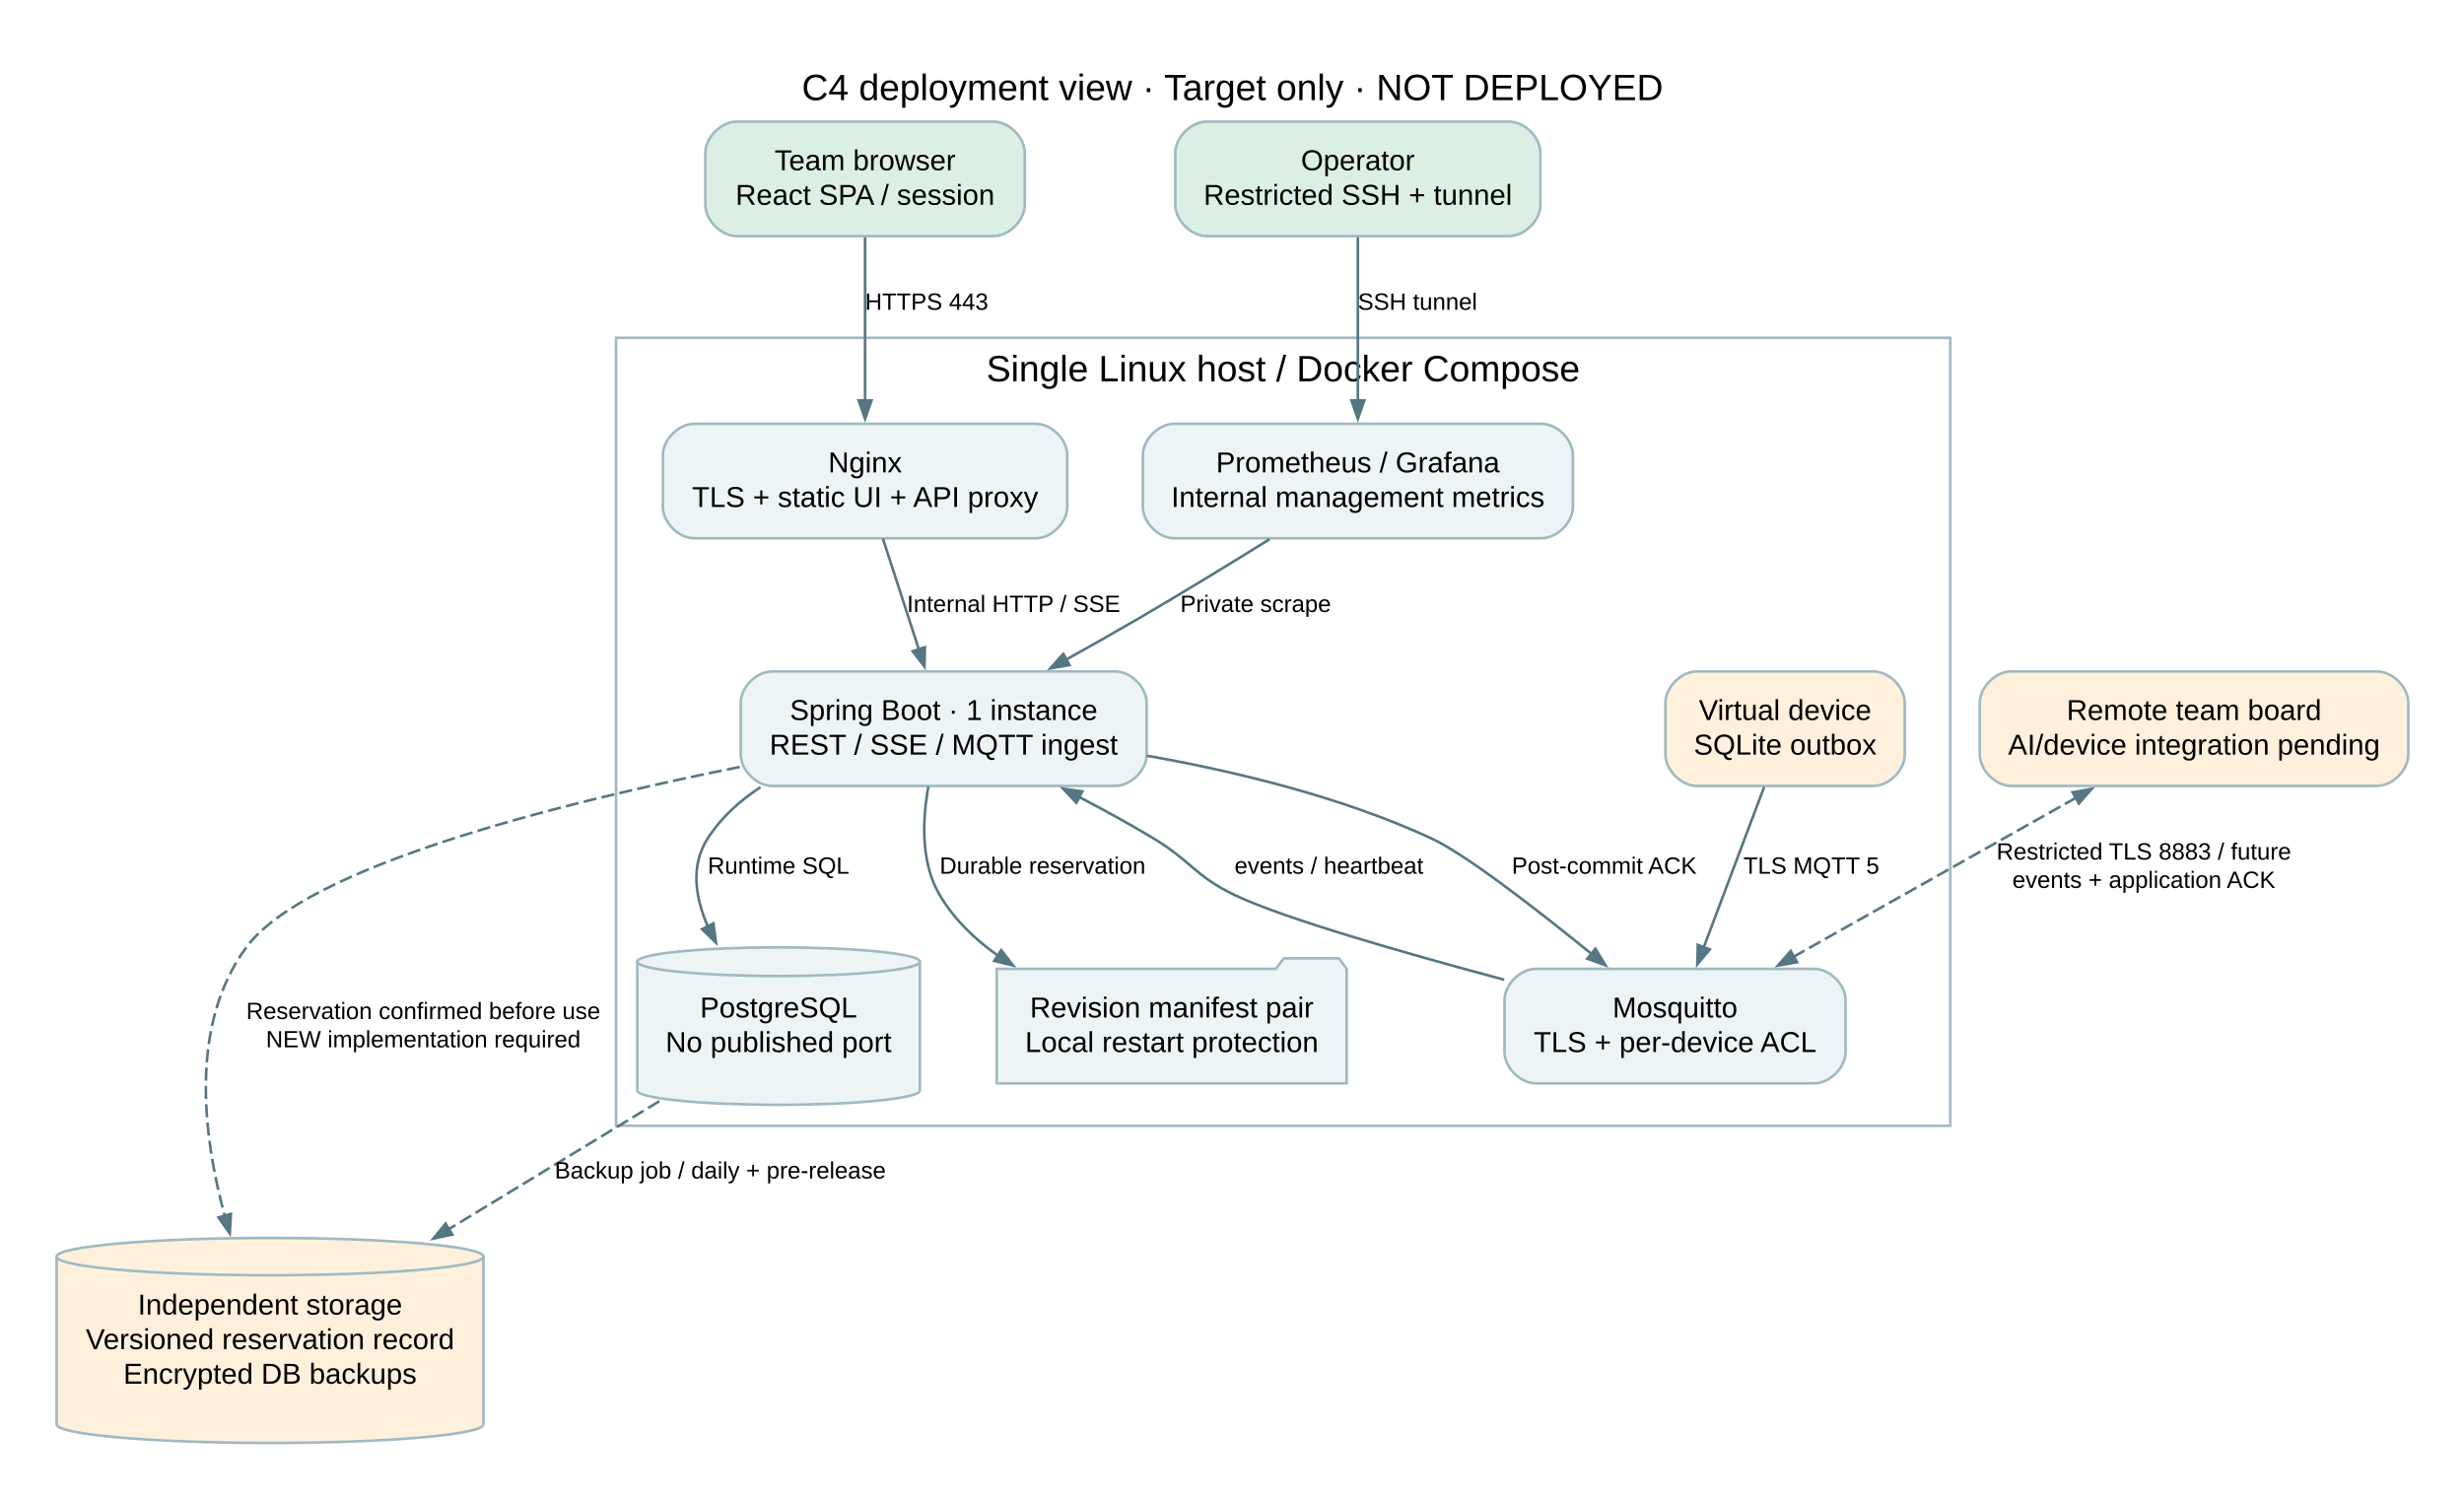
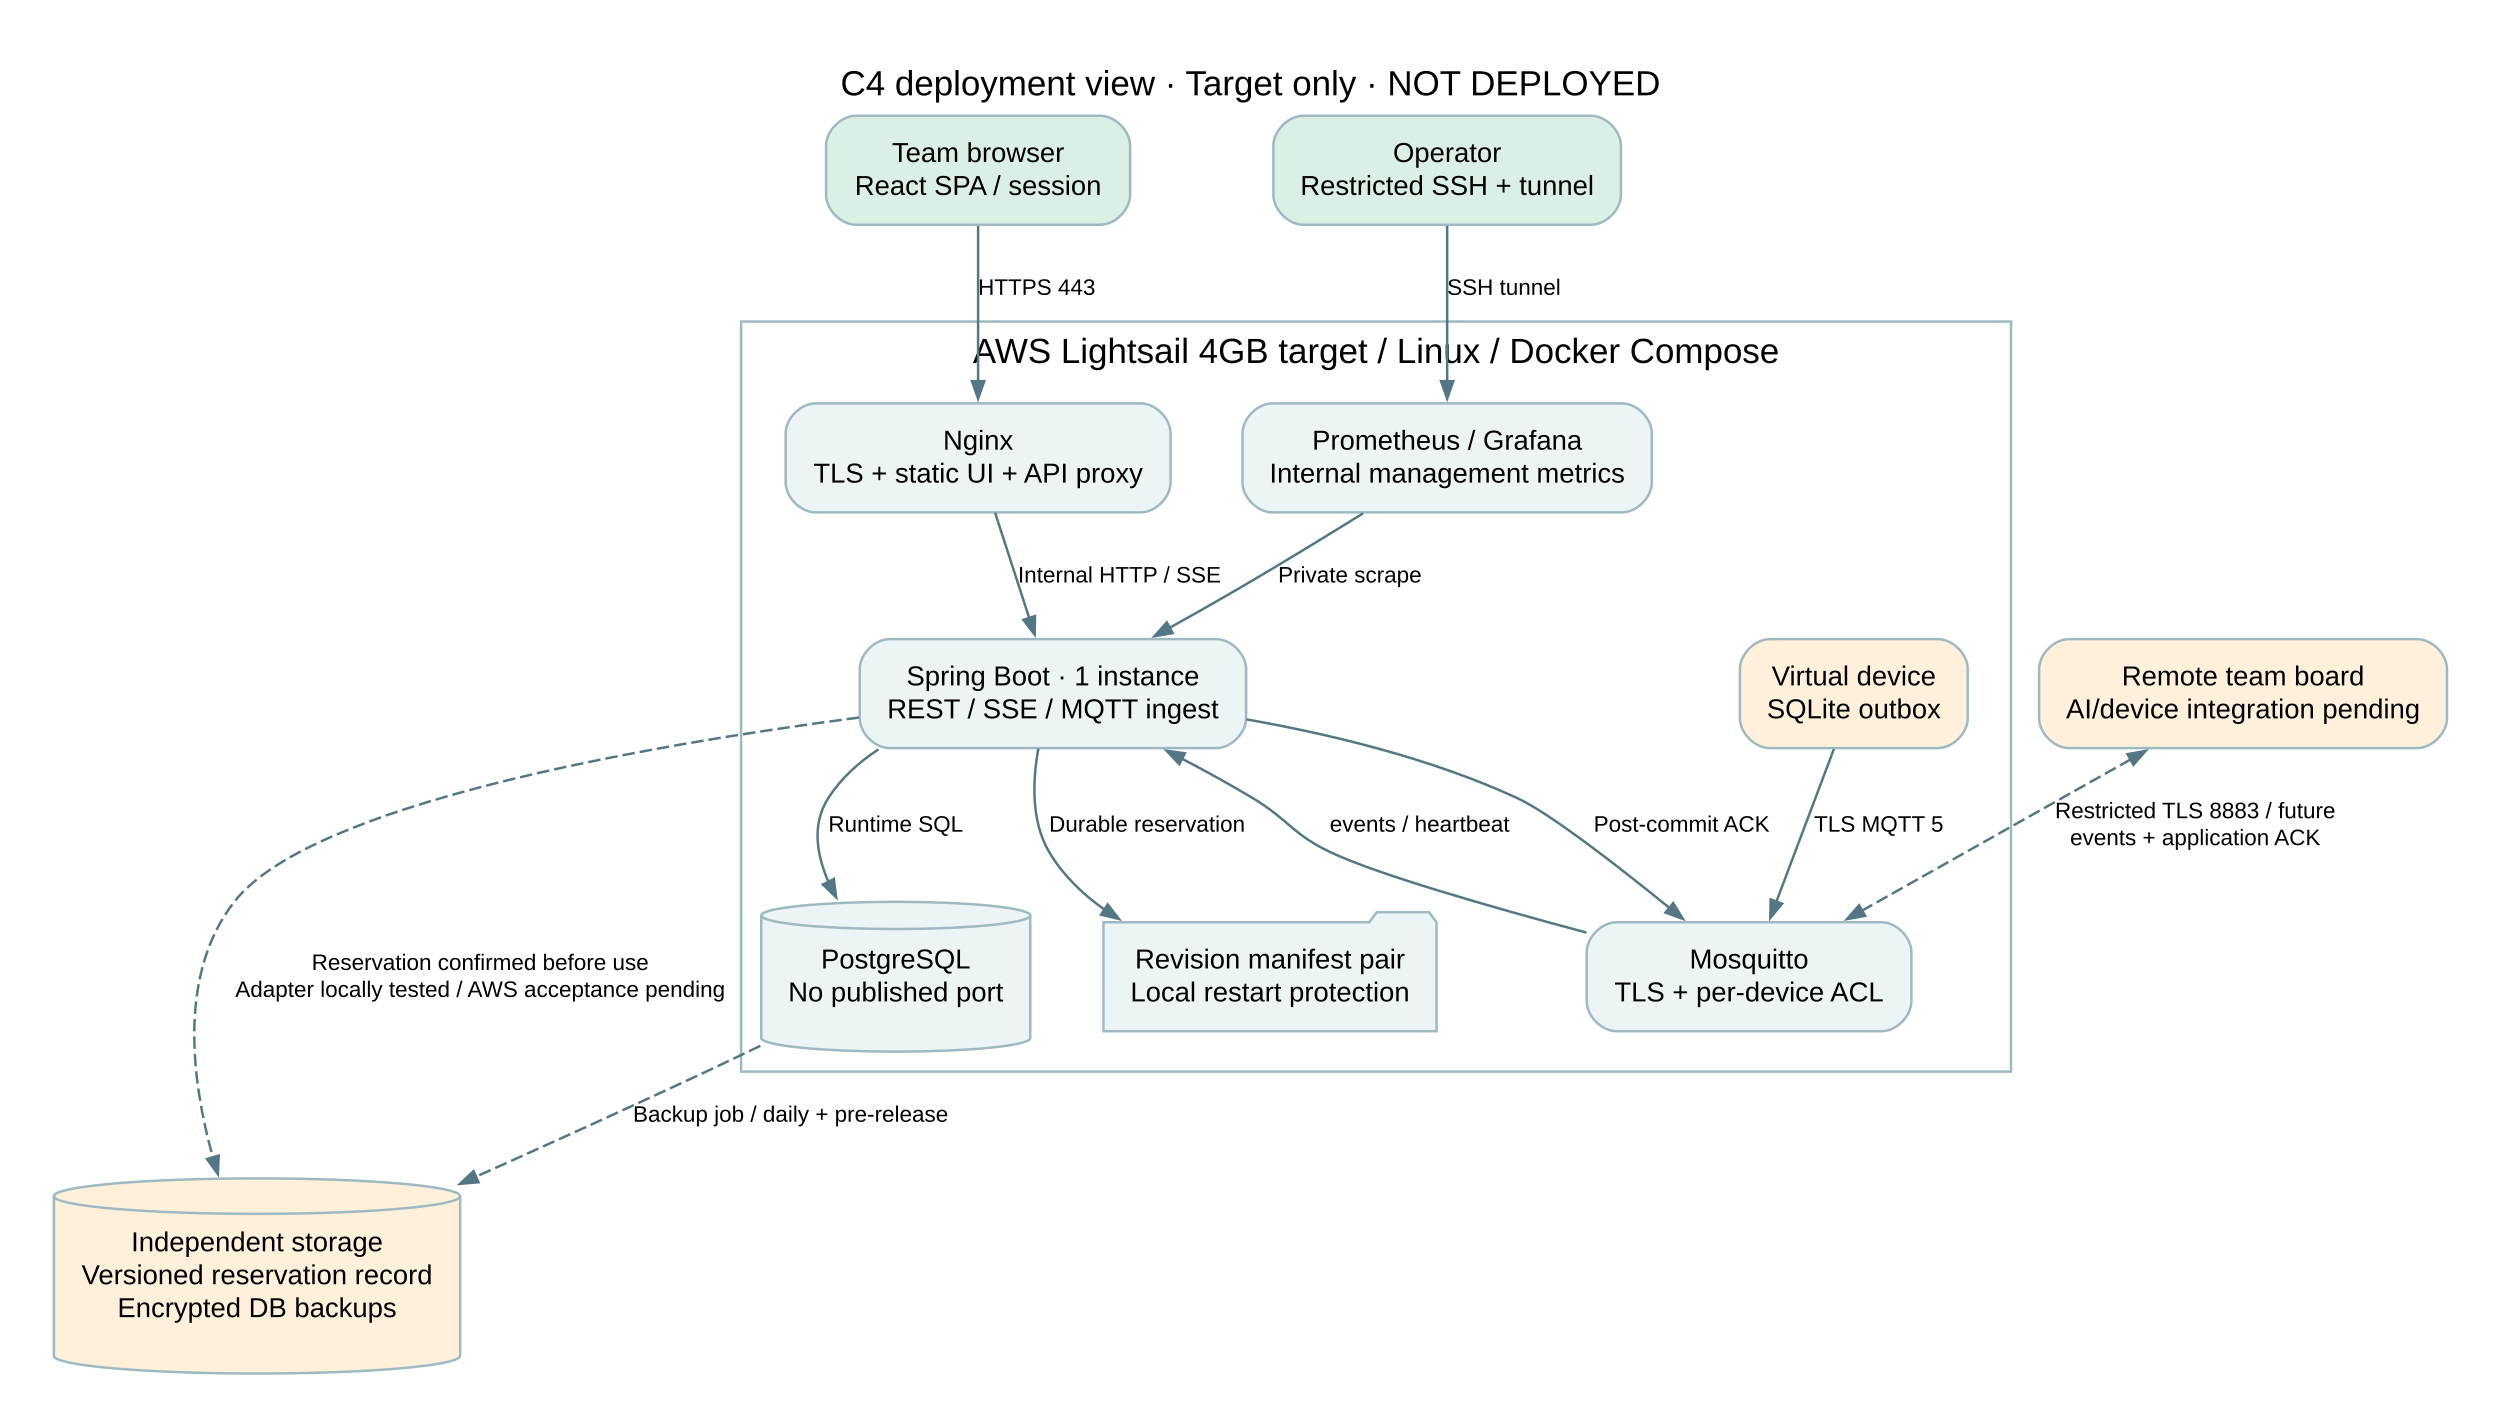
- <svg xmlns="http://www.w3.org/2000/svg" width="940pt" height="572pt" viewBox="0.00 0.00 940.00 572.00">
+ <svg xmlns="http://www.w3.org/2000/svg" width="1002pt" height="572pt" viewBox="0.00 0.00 1002.00 572.00">
  <g id="graph0" class="graph" transform="scale(1 1) rotate(0) translate(21.6 550.51)">
-     <text xml:space="preserve" text-anchor="middle" x="448.58" y="-512.31" font-family="Arial" font-size="14.00">C4 deployment view · Target only · NOT DEPLOYED</text>
+     <text xml:space="preserve" text-anchor="middle" x="479.58" y="-512.31" font-family="Arial" font-size="14.00">C4 deployment view · Target only · NOT DEPLOYED</text>
    <g id="clust1" class="cluster">
-       <polygon fill="none" stroke="#9fb9c2" points="213.42,-121.01 213.42,-421.63 722.42,-421.63 722.42,-121.01 213.42,-121.01" />
-       <text xml:space="preserve" text-anchor="middle" x="467.92" y="-405.03" font-family="Arial" font-size="14.00">Single Linux host / Docker Compose</text>
+       <polygon fill="none" stroke="#9fb9c2" points="275.42,-121.01 275.42,-421.63 784.42,-421.63 784.42,-121.01 275.42,-121.01" />
+       <text xml:space="preserve" text-anchor="middle" x="529.92" y="-405.03" font-family="Arial" font-size="14.00">AWS Lightsail 4GB target / Linux / Docker Compose</text>
    </g>
    <g id="node1" class="node">
-       <path fill="#dcefe5" stroke="#9fb9c2" d="M357.35,-504.11C357.35,-504.11 259.49,-504.11 259.49,-504.11 253.49,-504.11 247.49,-498.11 247.49,-492.11 247.49,-492.11 247.49,-472.43 247.49,-472.43 247.49,-466.43 253.49,-460.43 259.49,-460.43 259.49,-460.43 357.35,-460.43 357.35,-460.43 363.35,-460.43 369.35,-466.43 369.35,-472.43 369.35,-472.43 369.35,-492.11 369.35,-492.11 369.35,-498.11 363.35,-504.11 357.35,-504.11" />
-       <text xml:space="preserve" text-anchor="middle" x="308.42" y="-485.57" font-family="Arial" font-size="11.00">Team browser</text>
-       <text xml:space="preserve" text-anchor="middle" x="308.42" y="-472.37" font-family="Arial" font-size="11.00">React SPA / session</text>
+       <path fill="#dcefe5" stroke="#9fb9c2" d="M419.35,-504.11C419.35,-504.11 321.49,-504.11 321.49,-504.11 315.49,-504.11 309.49,-498.11 309.49,-492.11 309.49,-492.11 309.49,-472.43 309.49,-472.43 309.49,-466.43 315.49,-460.43 321.49,-460.43 321.49,-460.43 419.35,-460.43 419.35,-460.43 425.35,-460.43 431.35,-466.43 431.35,-472.43 431.35,-472.43 431.35,-492.11 431.35,-492.11 431.35,-498.11 425.35,-504.11 419.35,-504.11" />
+       <text xml:space="preserve" text-anchor="middle" x="370.42" y="-485.57" font-family="Arial" font-size="11.00">Team browser</text>
+       <text xml:space="preserve" text-anchor="middle" x="370.42" y="-472.37" font-family="Arial" font-size="11.00">React SPA / session</text>
    </g>
    <g id="node4" class="node">
-       <path fill="#edf4f5" stroke="#9fb9c2" d="M373.55,-388.83C373.55,-388.83 243.29,-388.83 243.29,-388.83 237.29,-388.83 231.29,-382.83 231.29,-376.83 231.29,-376.83 231.29,-357.15 231.29,-357.15 231.29,-351.15 237.29,-345.15 243.29,-345.15 243.29,-345.15 373.55,-345.15 373.55,-345.15 379.55,-345.15 385.55,-351.15 385.55,-357.15 385.55,-357.15 385.55,-376.83 385.55,-376.83 385.55,-382.83 379.55,-388.83 373.55,-388.83" />
-       <text xml:space="preserve" text-anchor="middle" x="308.42" y="-370.29" font-family="Arial" font-size="11.00">Nginx</text>
-       <text xml:space="preserve" text-anchor="middle" x="308.42" y="-357.09" font-family="Arial" font-size="11.00">TLS + static UI + API proxy</text>
+       <path fill="#edf4f5" stroke="#9fb9c2" d="M435.55,-388.83C435.55,-388.83 305.29,-388.83 305.29,-388.83 299.29,-388.83 293.29,-382.83 293.29,-376.83 293.29,-376.83 293.29,-357.15 293.29,-357.15 293.29,-351.15 299.29,-345.15 305.29,-345.15 305.29,-345.15 435.55,-345.15 435.55,-345.15 441.55,-345.15 447.55,-351.15 447.55,-357.15 447.55,-357.15 447.55,-376.83 447.55,-376.83 447.55,-382.83 441.55,-388.83 435.55,-388.83" />
+       <text xml:space="preserve" text-anchor="middle" x="370.42" y="-370.29" font-family="Arial" font-size="11.00">Nginx</text>
+       <text xml:space="preserve" text-anchor="middle" x="370.42" y="-357.09" font-family="Arial" font-size="11.00">TLS + static UI + API proxy</text>
    </g>
    <g id="edge8" class="edge">
-       <path fill="none" stroke="#557783" d="M308.42,-459.96C308.42,-442.32 308.42,-417.06 308.42,-397.48" />
-       <polygon fill="#557783" stroke="#557783" points="310.87,-397.72 308.42,-390.72 305.97,-397.72 310.87,-397.72" />
-       <text xml:space="preserve" text-anchor="middle" x="331.93" y="-432.33" font-family="Arial" font-size="9.00">HTTPS 443</text>
+       <path fill="none" stroke="#557783" d="M370.42,-459.96C370.42,-442.32 370.42,-417.06 370.42,-397.48" />
+       <polygon fill="#557783" stroke="#557783" points="372.87,-397.72 370.42,-390.72 367.97,-397.72 372.87,-397.72" />
+       <text xml:space="preserve" text-anchor="middle" x="393.93" y="-432.33" font-family="Arial" font-size="9.00">HTTPS 443</text>
    </g>
    <g id="node2" class="node">
-       <path fill="#fff0dc" stroke="#9fb9c2" d="M885.16,-294.35C885.16,-294.35 745.68,-294.35 745.68,-294.35 739.68,-294.35 733.68,-288.35 733.68,-282.35 733.68,-282.35 733.68,-262.67 733.68,-262.67 733.68,-256.67 739.68,-250.67 745.68,-250.67 745.68,-250.67 885.16,-250.67 885.16,-250.67 891.16,-250.67 897.16,-256.67 897.16,-262.67 897.16,-262.67 897.16,-282.35 897.16,-282.35 897.16,-288.35 891.16,-294.35 885.16,-294.35" />
-       <text xml:space="preserve" text-anchor="middle" x="815.42" y="-275.81" font-family="Arial" font-size="11.00">Remote team board</text>
-       <text xml:space="preserve" text-anchor="middle" x="815.42" y="-262.61" font-family="Arial" font-size="11.00">AI/device integration pending</text>
+       <path fill="#fff0dc" stroke="#9fb9c2" d="M947.16,-294.35C947.16,-294.35 807.68,-294.35 807.68,-294.35 801.68,-294.35 795.68,-288.35 795.68,-282.35 795.68,-282.35 795.68,-262.67 795.68,-262.67 795.68,-256.67 801.68,-250.67 807.68,-250.67 807.68,-250.67 947.16,-250.67 947.16,-250.67 953.16,-250.67 959.16,-256.67 959.16,-262.67 959.16,-262.67 959.16,-282.35 959.16,-282.35 959.16,-288.35 953.16,-294.35 947.16,-294.35" />
+       <text xml:space="preserve" text-anchor="middle" x="877.42" y="-275.81" font-family="Arial" font-size="11.00">Remote team board</text>
+       <text xml:space="preserve" text-anchor="middle" x="877.42" y="-262.61" font-family="Arial" font-size="11.00">AI/device integration pending</text>
    </g>
    <g id="node6" class="node">
-       <path fill="#edf4f5" stroke="#9fb9c2" d="M670.48,-180.88C670.48,-180.88 564.36,-180.88 564.36,-180.88 558.36,-180.88 552.36,-174.88 552.36,-168.88 552.36,-168.88 552.36,-149.2 552.36,-149.2 552.36,-143.2 558.36,-137.2 564.36,-137.2 564.36,-137.2 670.48,-137.2 670.48,-137.2 676.48,-137.2 682.48,-143.2 682.48,-149.2 682.48,-149.2 682.48,-168.88 682.48,-168.88 682.48,-174.88 676.48,-180.88 670.48,-180.88" />
-       <text xml:space="preserve" text-anchor="middle" x="617.42" y="-162.34" font-family="Arial" font-size="11.00">Mosquitto</text>
-       <text xml:space="preserve" text-anchor="middle" x="617.42" y="-149.14" font-family="Arial" font-size="11.00">TLS + per-device ACL</text>
+       <path fill="#edf4f5" stroke="#9fb9c2" d="M732.48,-180.88C732.48,-180.88 626.36,-180.88 626.36,-180.88 620.36,-180.88 614.36,-174.88 614.36,-168.88 614.36,-168.88 614.36,-149.2 614.36,-149.2 614.36,-143.2 620.36,-137.2 626.36,-137.2 626.36,-137.2 732.48,-137.2 732.48,-137.2 738.48,-137.2 744.48,-143.2 744.48,-149.2 744.48,-149.2 744.48,-168.88 744.48,-168.88 744.48,-174.88 738.48,-180.88 732.48,-180.88" />
+       <text xml:space="preserve" text-anchor="middle" x="679.42" y="-162.34" font-family="Arial" font-size="11.00">Mosquitto</text>
+       <text xml:space="preserve" text-anchor="middle" x="679.42" y="-149.14" font-family="Arial" font-size="11.00">TLS + per-device ACL</text>
    </g>
    <g id="edge9" class="edge">
-       <path fill="none" stroke="#557783" stroke-dasharray="5,2" d="M770.5,-246.22C738.19,-228.03 694.8,-203.6 662.46,-185.4" />
-       <polygon fill="#557783" stroke="#557783" points="769.09,-248.24 776.39,-249.54 771.49,-243.97 769.09,-248.24" />
-       <polygon fill="#557783" stroke="#557783" points="663.94,-183.42 656.64,-182.12 661.54,-187.69 663.94,-183.42" />
-       <text xml:space="preserve" text-anchor="middle" x="796.25" y="-222.57" font-family="Arial" font-size="9.00">Restricted TLS 8883 / future</text>
-       <text xml:space="preserve" text-anchor="middle" x="796.25" y="-211.77" font-family="Arial" font-size="9.00">events + application ACK</text>
+       <path fill="none" stroke="#557783" stroke-dasharray="5,2" d="M832.5,-246.22C800.19,-228.03 756.8,-203.6 724.46,-185.4" />
+       <polygon fill="#557783" stroke="#557783" points="831.09,-248.24 838.39,-249.54 833.49,-243.97 831.09,-248.24" />
+       <polygon fill="#557783" stroke="#557783" points="725.94,-183.42 718.64,-182.12 723.54,-187.69 725.94,-183.42" />
+       <text xml:space="preserve" text-anchor="middle" x="858.25" y="-222.57" font-family="Arial" font-size="9.00">Restricted TLS 8883 / future</text>
+       <text xml:space="preserve" text-anchor="middle" x="858.25" y="-211.77" font-family="Arial" font-size="9.00">events + application ACK</text>
    </g>
    <g id="node3" class="node">
-       <path fill="#dcefe5" stroke="#9fb9c2" d="M554.07,-504.11C554.07,-504.11 438.77,-504.11 438.77,-504.11 432.77,-504.11 426.77,-498.11 426.77,-492.11 426.77,-492.11 426.77,-472.43 426.77,-472.43 426.77,-466.43 432.77,-460.43 438.77,-460.43 438.77,-460.43 554.07,-460.43 554.07,-460.43 560.07,-460.43 566.07,-466.43 566.07,-472.43 566.07,-472.43 566.07,-492.11 566.07,-492.11 566.07,-498.11 560.07,-504.11 554.07,-504.11" />
-       <text xml:space="preserve" text-anchor="middle" x="496.42" y="-485.57" font-family="Arial" font-size="11.00">Operator</text>
-       <text xml:space="preserve" text-anchor="middle" x="496.42" y="-472.37" font-family="Arial" font-size="11.00">Restricted SSH + tunnel</text>
+       <path fill="#dcefe5" stroke="#9fb9c2" d="M616.07,-504.11C616.07,-504.11 500.77,-504.11 500.77,-504.11 494.77,-504.11 488.77,-498.11 488.77,-492.11 488.77,-492.11 488.77,-472.43 488.77,-472.43 488.77,-466.43 494.77,-460.43 500.77,-460.43 500.77,-460.43 616.07,-460.43 616.07,-460.43 622.07,-460.43 628.07,-466.43 628.07,-472.43 628.07,-472.43 628.07,-492.11 628.07,-492.11 628.07,-498.11 622.07,-504.11 616.07,-504.11" />
+       <text xml:space="preserve" text-anchor="middle" x="558.42" y="-485.57" font-family="Arial" font-size="11.00">Operator</text>
+       <text xml:space="preserve" text-anchor="middle" x="558.42" y="-472.37" font-family="Arial" font-size="11.00">Restricted SSH + tunnel</text>
    </g>
    <g id="node10" class="node">
-       <path fill="#edf4f5" stroke="#9fb9c2" d="M566.45,-388.83C566.45,-388.83 426.39,-388.83 426.39,-388.83 420.39,-388.83 414.39,-382.83 414.39,-376.83 414.39,-376.83 414.39,-357.15 414.39,-357.15 414.39,-351.15 420.39,-345.15 426.39,-345.15 426.39,-345.15 566.45,-345.15 566.45,-345.15 572.45,-345.15 578.45,-351.15 578.45,-357.15 578.45,-357.15 578.45,-376.83 578.45,-376.83 578.45,-382.83 572.45,-388.83 566.45,-388.83" />
-       <text xml:space="preserve" text-anchor="middle" x="496.42" y="-370.29" font-family="Arial" font-size="11.00">Prometheus / Grafana</text>
-       <text xml:space="preserve" text-anchor="middle" x="496.42" y="-357.09" font-family="Arial" font-size="11.00">Internal management metrics</text>
+       <path fill="#edf4f5" stroke="#9fb9c2" d="M628.45,-388.83C628.45,-388.83 488.39,-388.83 488.39,-388.83 482.39,-388.83 476.39,-382.83 476.39,-376.83 476.39,-376.83 476.39,-357.15 476.39,-357.15 476.39,-351.15 482.39,-345.15 488.39,-345.15 488.39,-345.15 628.45,-345.15 628.45,-345.15 634.45,-345.15 640.45,-351.15 640.45,-357.15 640.45,-357.15 640.45,-376.83 640.45,-376.83 640.45,-382.83 634.45,-388.83 628.45,-388.83" />
+       <text xml:space="preserve" text-anchor="middle" x="558.42" y="-370.29" font-family="Arial" font-size="11.00">Prometheus / Grafana</text>
+       <text xml:space="preserve" text-anchor="middle" x="558.42" y="-357.09" font-family="Arial" font-size="11.00">Internal management metrics</text>
    </g>
    <g id="edge10" class="edge">
-       <path fill="none" stroke="#557783" d="M496.42,-459.96C496.42,-442.32 496.42,-417.06 496.42,-397.48" />
-       <polygon fill="#557783" stroke="#557783" points="498.87,-397.72 496.42,-390.72 493.97,-397.72 498.87,-397.72" />
-       <text xml:space="preserve" text-anchor="middle" x="519.18" y="-432.33" font-family="Arial" font-size="9.00">SSH tunnel</text>
+       <path fill="none" stroke="#557783" d="M558.42,-459.96C558.42,-442.32 558.42,-417.06 558.42,-397.48" />
+       <polygon fill="#557783" stroke="#557783" points="560.87,-397.72 558.42,-390.72 555.97,-397.72 560.87,-397.72" />
+       <text xml:space="preserve" text-anchor="middle" x="581.18" y="-432.33" font-family="Arial" font-size="9.00">SSH tunnel</text>
    </g>
    <g id="node5" class="node">
-       <path fill="#edf4f5" stroke="#9fb9c2" d="M403.84,-294.35C403.84,-294.35 272.99,-294.35 272.99,-294.35 266.99,-294.35 260.99,-288.35 260.99,-282.35 260.99,-282.35 260.99,-262.67 260.99,-262.67 260.99,-256.67 266.99,-250.67 272.99,-250.67 272.99,-250.67 403.84,-250.67 403.84,-250.67 409.84,-250.67 415.84,-256.67 415.84,-262.67 415.84,-262.67 415.84,-282.35 415.84,-282.35 415.84,-288.35 409.84,-294.35 403.84,-294.35" />
-       <text xml:space="preserve" text-anchor="middle" x="338.42" y="-275.81" font-family="Arial" font-size="11.00">Spring Boot · 1 instance</text>
-       <text xml:space="preserve" text-anchor="middle" x="338.42" y="-262.61" font-family="Arial" font-size="11.00">REST / SSE / MQTT ingest</text>
+       <path fill="#edf4f5" stroke="#9fb9c2" d="M465.84,-294.35C465.84,-294.35 334.99,-294.35 334.99,-294.35 328.99,-294.35 322.99,-288.35 322.99,-282.35 322.99,-282.35 322.99,-262.67 322.99,-262.67 322.99,-256.67 328.99,-250.67 334.99,-250.67 334.99,-250.67 465.84,-250.67 465.84,-250.67 471.84,-250.67 477.84,-256.67 477.84,-262.67 477.84,-262.67 477.84,-282.35 477.84,-282.35 477.84,-288.35 471.84,-294.35 465.84,-294.35" />
+       <text xml:space="preserve" text-anchor="middle" x="400.42" y="-275.81" font-family="Arial" font-size="11.00">Spring Boot · 1 instance</text>
+       <text xml:space="preserve" text-anchor="middle" x="400.42" y="-262.61" font-family="Arial" font-size="11.00">REST / SSE / MQTT ingest</text>
    </g>
    <g id="edge1" class="edge">
-       <path fill="none" stroke="#557783" d="M315.23,-345C319.3,-332.44 324.54,-316.29 329.01,-302.52" />
-       <polygon fill="#557783" stroke="#557783" points="331.24,-303.59 331.07,-296.17 326.58,-302.07 331.24,-303.59" />
-       <text xml:space="preserve" text-anchor="middle" x="365.08" y="-317.05" font-family="Arial" font-size="9.00">Internal HTTP / SSE</text>
+       <path fill="none" stroke="#557783" d="M377.23,-345C381.3,-332.44 386.54,-316.29 391.01,-302.52" />
+       <polygon fill="#557783" stroke="#557783" points="393.24,-303.59 393.07,-296.17 388.58,-302.07 393.24,-303.59" />
+       <text xml:space="preserve" text-anchor="middle" x="427.08" y="-317.05" font-family="Arial" font-size="9.00">Internal HTTP / SSE</text>
    </g>
    <g id="edge4" class="edge">
-       <path fill="none" stroke="#557783" d="M415.95,-262.19C450.29,-256.13 490.51,-246.34 524.42,-230.67 537.35,-224.7 564.09,-204.01 585.59,-186.56" />
-       <polygon fill="#557783" stroke="#557783" points="587.03,-188.55 590.9,-182.23 583.93,-184.75 587.03,-188.55" />
-       <text xml:space="preserve" text-anchor="middle" x="590.4" y="-217.17" font-family="Arial" font-size="9.00">Post-commit ACK</text>
+       <path fill="none" stroke="#557783" d="M477.95,-262.19C512.29,-256.13 552.51,-246.34 586.42,-230.67 599.35,-224.7 626.09,-204.01 647.59,-186.56" />
+       <polygon fill="#557783" stroke="#557783" points="649.03,-188.55 652.9,-182.23 645.93,-184.75 649.03,-188.55" />
+       <text xml:space="preserve" text-anchor="middle" x="652.4" y="-217.17" font-family="Arial" font-size="9.00">Post-commit ACK</text>
    </g>
    <g id="node8" class="node">
-       <path fill="#edf4f5" stroke="#9fb9c2" d="M329.33,-183.61C329.33,-186.62 305.17,-189.07 275.42,-189.07 245.67,-189.07 221.51,-186.62 221.51,-183.61 221.51,-183.61 221.51,-134.47 221.51,-134.47 221.51,-131.46 245.67,-129.01 275.42,-129.01 305.17,-129.01 329.33,-131.46 329.33,-134.47 329.33,-134.47 329.33,-183.61 329.33,-183.61" />
-       <path fill="none" stroke="#9fb9c2" d="M329.33,-183.61C329.33,-180.6 305.17,-178.15 275.42,-178.15 245.67,-178.15 221.51,-180.6 221.51,-183.61" />
-       <text xml:space="preserve" text-anchor="middle" x="275.42" y="-162.34" font-family="Arial" font-size="11.00">PostgreSQL</text>
-       <text xml:space="preserve" text-anchor="middle" x="275.42" y="-149.14" font-family="Arial" font-size="11.00">No published port</text>
+       <path fill="#edf4f5" stroke="#9fb9c2" d="M391.33,-183.61C391.33,-186.62 367.17,-189.07 337.42,-189.07 307.67,-189.07 283.51,-186.62 283.51,-183.61 283.51,-183.61 283.51,-134.47 283.51,-134.47 283.51,-131.46 307.67,-129.01 337.42,-129.01 367.17,-129.01 391.33,-131.46 391.33,-134.47 391.33,-134.47 391.33,-183.61 391.33,-183.61" />
+       <path fill="none" stroke="#9fb9c2" d="M391.33,-183.61C391.33,-180.6 367.17,-178.15 337.42,-178.15 307.67,-178.15 283.51,-180.6 283.51,-183.61" />
+       <text xml:space="preserve" text-anchor="middle" x="337.42" y="-162.34" font-family="Arial" font-size="11.00">PostgreSQL</text>
+       <text xml:space="preserve" text-anchor="middle" x="337.42" y="-149.14" font-family="Arial" font-size="11.00">No published port</text>
    </g>
    <g id="edge5" class="edge">
-       <path fill="none" stroke="#557783" d="M268.53,-250.19C260.58,-245.01 253.51,-238.6 248.4,-230.67 241.75,-220.35 243.56,-208.14 248.54,-196.81" />
-       <polygon fill="#557783" stroke="#557783" points="250.58,-198.22 251.54,-190.86 246.2,-196.01 250.58,-198.22" />
-       <text xml:space="preserve" text-anchor="middle" x="275.41" y="-217.17" font-family="Arial" font-size="9.00">Runtime SQL</text>
+       <path fill="none" stroke="#557783" d="M330.53,-250.19C322.58,-245.01 315.51,-238.6 310.4,-230.67 303.75,-220.35 305.56,-208.14 310.54,-196.81" />
+       <polygon fill="#557783" stroke="#557783" points="312.58,-198.22 313.54,-190.86 308.2,-196.01 312.58,-198.22" />
+       <text xml:space="preserve" text-anchor="middle" x="337.41" y="-217.17" font-family="Arial" font-size="9.00">Runtime SQL</text>
    </g>
    <g id="node9" class="node">
-       <polygon fill="#edf4f5" stroke="#9fb9c2" points="492.16,-180.88 489.16,-184.88 468.16,-184.88 465.16,-180.88 358.67,-180.88 358.67,-137.2 492.16,-137.2 492.16,-180.88" />
-       <text xml:space="preserve" text-anchor="middle" x="425.42" y="-162.34" font-family="Arial" font-size="11.00">Revision manifest pair</text>
-       <text xml:space="preserve" text-anchor="middle" x="425.42" y="-149.14" font-family="Arial" font-size="11.00">Local restart protection</text>
+       <polygon fill="#edf4f5" stroke="#9fb9c2" points="554.16,-180.88 551.16,-184.88 530.16,-184.88 527.16,-180.88 420.67,-180.88 420.67,-137.2 554.16,-137.2 554.16,-180.88" />
+       <text xml:space="preserve" text-anchor="middle" x="487.42" y="-162.34" font-family="Arial" font-size="11.00">Revision manifest pair</text>
+       <text xml:space="preserve" text-anchor="middle" x="487.42" y="-149.14" font-family="Arial" font-size="11.00">Local restart protection</text>
    </g>
    <g id="edge6" class="edge">
-       <path fill="none" stroke="#557783" d="M332.57,-250.43C330.25,-237.62 329.61,-221.4 336.88,-209.07 342.35,-199.78 350.29,-192.13 359.19,-185.86" />
-       <polygon fill="#557783" stroke="#557783" points="360.36,-188.03 364.9,-182.16 357.69,-183.92 360.36,-188.03" />
-       <text xml:space="preserve" text-anchor="middle" x="376.15" y="-217.17" font-family="Arial" font-size="9.00">Durable reservation</text>
+       <path fill="none" stroke="#557783" d="M394.57,-250.43C392.25,-237.62 391.61,-221.4 398.88,-209.07 404.35,-199.78 412.29,-192.13 421.19,-185.86" />
+       <polygon fill="#557783" stroke="#557783" points="422.36,-188.03 426.9,-182.16 419.69,-183.92 422.36,-188.03" />
+       <text xml:space="preserve" text-anchor="middle" x="438.15" y="-217.17" font-family="Arial" font-size="9.00">Durable reservation</text>
    </g>
    <g id="node11" class="node">
      <path fill="#fff0dc" stroke="#9fb9c2" d="M162.84,-71.1C162.84,-75.02 126.34,-78.21 81.42,-78.21 36.49,-78.21 0,-75.02 0,-71.1 0,-71.1 0,-7.11 0,-7.11 0,-3.19 36.49,0 81.42,0 126.34,0 162.84,-3.19 162.84,-7.11 162.84,-7.11 162.84,-71.1 162.84,-71.1" />
      <path fill="none" stroke="#9fb9c2" d="M162.84,-71.1C162.84,-67.18 126.34,-63.99 81.42,-63.99 36.49,-63.99 0,-67.18 0,-71.1" />
      <text xml:space="preserve" text-anchor="middle" x="81.42" y="-49" font-family="Arial" font-size="11.00">Independent storage</text>
      <text xml:space="preserve" text-anchor="middle" x="81.42" y="-35.8" font-family="Arial" font-size="11.00">Versioned reservation record</text>
      <text xml:space="preserve" text-anchor="middle" x="81.42" y="-22.61" font-family="Arial" font-size="11.00">Encrypted DB backups</text>
    </g>
    <g id="edge11" class="edge">
-       <path fill="none" stroke="#557783" stroke-dasharray="5,2" d="M260.6,-257.9C190.45,-243.87 94.94,-219.73 72.35,-189.07 50.88,-159.94 55.53,-118.26 64.2,-86.39" />
-       <polygon fill="#557783" stroke="#557783" points="66.47,-87.37 66.06,-79.96 61.76,-86.01 66.47,-87.37" />
-       <text xml:space="preserve" text-anchor="middle" x="139.88" y="-161.74" font-family="Arial" font-size="9.00">Reservation confirmed before use</text>
-       <text xml:space="preserve" text-anchor="middle" x="139.88" y="-150.94" font-family="Arial" font-size="9.00">NEW implementation required</text>
+       <path fill="none" stroke="#557783" stroke-dasharray="5,2" d="M322.68,-262.93C235.65,-251.53 102.78,-228.15 72.3,-189.07 49.98,-160.44 54.82,-118.52 63.78,-86.44" />
+       <polygon fill="#557783" stroke="#557783" points="66.06,-87.37 65.71,-79.96 61.37,-85.97 66.06,-87.37" />
+       <text xml:space="preserve" text-anchor="middle" x="170.86" y="-161.74" font-family="Arial" font-size="9.00">Reservation confirmed before use</text>
+       <text xml:space="preserve" text-anchor="middle" x="170.86" y="-150.94" font-family="Arial" font-size="9.00">Adapter locally tested / AWS acceptance pending</text>
    </g>
    <g id="edge3" class="edge">
-       <path fill="none" stroke="#557783" d="M552.25,-176.72C513.26,-187.16 467.8,-200.24 449.37,-209.07 434.24,-216.31 432.8,-222.04 418.42,-230.67 409.36,-236.11 399.5,-241.53 389.89,-246.55" />
-       <polygon fill="#557783" stroke="#557783" points="389.04,-244.23 383.95,-249.62 391.29,-248.59 389.04,-244.23" />
-       <text xml:space="preserve" text-anchor="middle" x="485.39" y="-217.17" font-family="Arial" font-size="9.00">events / heartbeat</text>
+       <path fill="none" stroke="#557783" d="M614.25,-176.72C575.26,-187.16 529.8,-200.24 511.37,-209.07 496.24,-216.31 494.8,-222.04 480.42,-230.67 471.36,-236.11 461.5,-241.53 451.89,-246.55" />
+       <polygon fill="#557783" stroke="#557783" points="451.04,-244.23 445.95,-249.62 453.29,-248.59 451.04,-244.23" />
+       <text xml:space="preserve" text-anchor="middle" x="547.39" y="-217.17" font-family="Arial" font-size="9.00">events / heartbeat</text>
    </g>
    <g id="node7" class="node">
-       <path fill="#fff0dc" stroke="#9fb9c2" d="M693.07,-294.35C693.07,-294.35 625.76,-294.35 625.76,-294.35 619.76,-294.35 613.76,-288.35 613.76,-282.35 613.76,-282.35 613.76,-262.67 613.76,-262.67 613.76,-256.67 619.76,-250.67 625.76,-250.67 625.76,-250.67 693.07,-250.67 693.07,-250.67 699.07,-250.67 705.07,-256.67 705.07,-262.67 705.07,-262.67 705.07,-282.35 705.07,-282.35 705.07,-288.35 699.07,-294.35 693.07,-294.35" />
-       <text xml:space="preserve" text-anchor="middle" x="659.42" y="-275.81" font-family="Arial" font-size="11.00">Virtual device</text>
-       <text xml:space="preserve" text-anchor="middle" x="659.42" y="-262.61" font-family="Arial" font-size="11.00">SQLite outbox</text>
+       <path fill="#fff0dc" stroke="#9fb9c2" d="M755.07,-294.35C755.07,-294.35 687.76,-294.35 687.76,-294.35 681.76,-294.35 675.76,-288.35 675.76,-282.35 675.76,-282.35 675.76,-262.67 675.76,-262.67 675.76,-256.67 681.76,-250.67 687.76,-250.67 687.76,-250.67 755.07,-250.67 755.07,-250.67 761.07,-250.67 767.07,-256.67 767.07,-262.67 767.07,-262.67 767.07,-282.35 767.07,-282.35 767.07,-288.35 761.07,-294.35 755.07,-294.35" />
+       <text xml:space="preserve" text-anchor="middle" x="721.42" y="-275.81" font-family="Arial" font-size="11.00">Virtual device</text>
+       <text xml:space="preserve" text-anchor="middle" x="721.42" y="-262.61" font-family="Arial" font-size="11.00">SQLite outbox</text>
    </g>
    <g id="edge2" class="edge">
-       <path fill="none" stroke="#557783" d="M651.42,-250.28C644.88,-232.93 635.57,-208.21 628.34,-189.03" />
-       <polygon fill="#557783" stroke="#557783" points="630.68,-188.29 625.92,-182.61 626.1,-190.02 630.68,-188.29" />
-       <text xml:space="preserve" text-anchor="middle" x="669.42" y="-217.17" font-family="Arial" font-size="9.00">TLS MQTT 5</text>
+       <path fill="none" stroke="#557783" d="M713.42,-250.28C706.88,-232.93 697.57,-208.21 690.34,-189.03" />
+       <polygon fill="#557783" stroke="#557783" points="692.68,-188.29 687.92,-182.61 688.1,-190.02 692.68,-188.29" />
+       <text xml:space="preserve" text-anchor="middle" x="731.42" y="-217.17" font-family="Arial" font-size="9.00">TLS MQTT 5</text>
    </g>
    <g id="edge12" class="edge">
-       <path fill="none" stroke="#557783" stroke-dasharray="5,2" d="M229.93,-130.39C205.98,-115.83 176.12,-97.68 149.47,-81.48" />
-       <polygon fill="#557783" stroke="#557783" points="150.96,-79.51 143.71,-77.97 148.41,-83.7 150.96,-79.51" />
-       <text xml:space="preserve" text-anchor="middle" x="253.19" y="-100.91" font-family="Arial" font-size="9.00">Backup job / daily + pre-release</text>
+       <path fill="none" stroke="#557783" stroke-dasharray="5,2" d="M283.13,-131.34C275.85,-127.83 268.46,-124.31 261.42,-121.01 231.38,-106.95 198.33,-91.95 168.83,-78.74" />
+       <polygon fill="#557783" stroke="#557783" points="170.18,-76.66 162.79,-76.04 168.18,-81.13 170.18,-76.66" />
+       <text xml:space="preserve" text-anchor="middle" x="295.28" y="-100.91" font-family="Arial" font-size="9.00">Backup job / daily + pre-release</text>
    </g>
    <g id="edge7" class="edge">
-       <path fill="none" stroke="#557783" d="M462.71,-344.77C447.46,-335.29 429.13,-324.09 412.42,-314.35 403.62,-309.22 394.14,-303.87 385.01,-298.79" />
-       <polygon fill="#557783" stroke="#557783" points="386.42,-296.77 379.11,-295.52 384.05,-301.06 386.42,-296.77" />
-       <text xml:space="preserve" text-anchor="middle" x="457.42" y="-317.05" font-family="Arial" font-size="9.00">Private scrape</text>
+       <path fill="none" stroke="#557783" d="M524.71,-344.77C509.46,-335.29 491.13,-324.09 474.42,-314.35 465.62,-309.22 456.14,-303.87 447.01,-298.79" />
+       <polygon fill="#557783" stroke="#557783" points="448.42,-296.77 441.11,-295.52 446.05,-301.06 448.42,-296.77" />
+       <text xml:space="preserve" text-anchor="middle" x="519.42" y="-317.05" font-family="Arial" font-size="9.00">Private scrape</text>
    </g>
  </g>
</svg>
